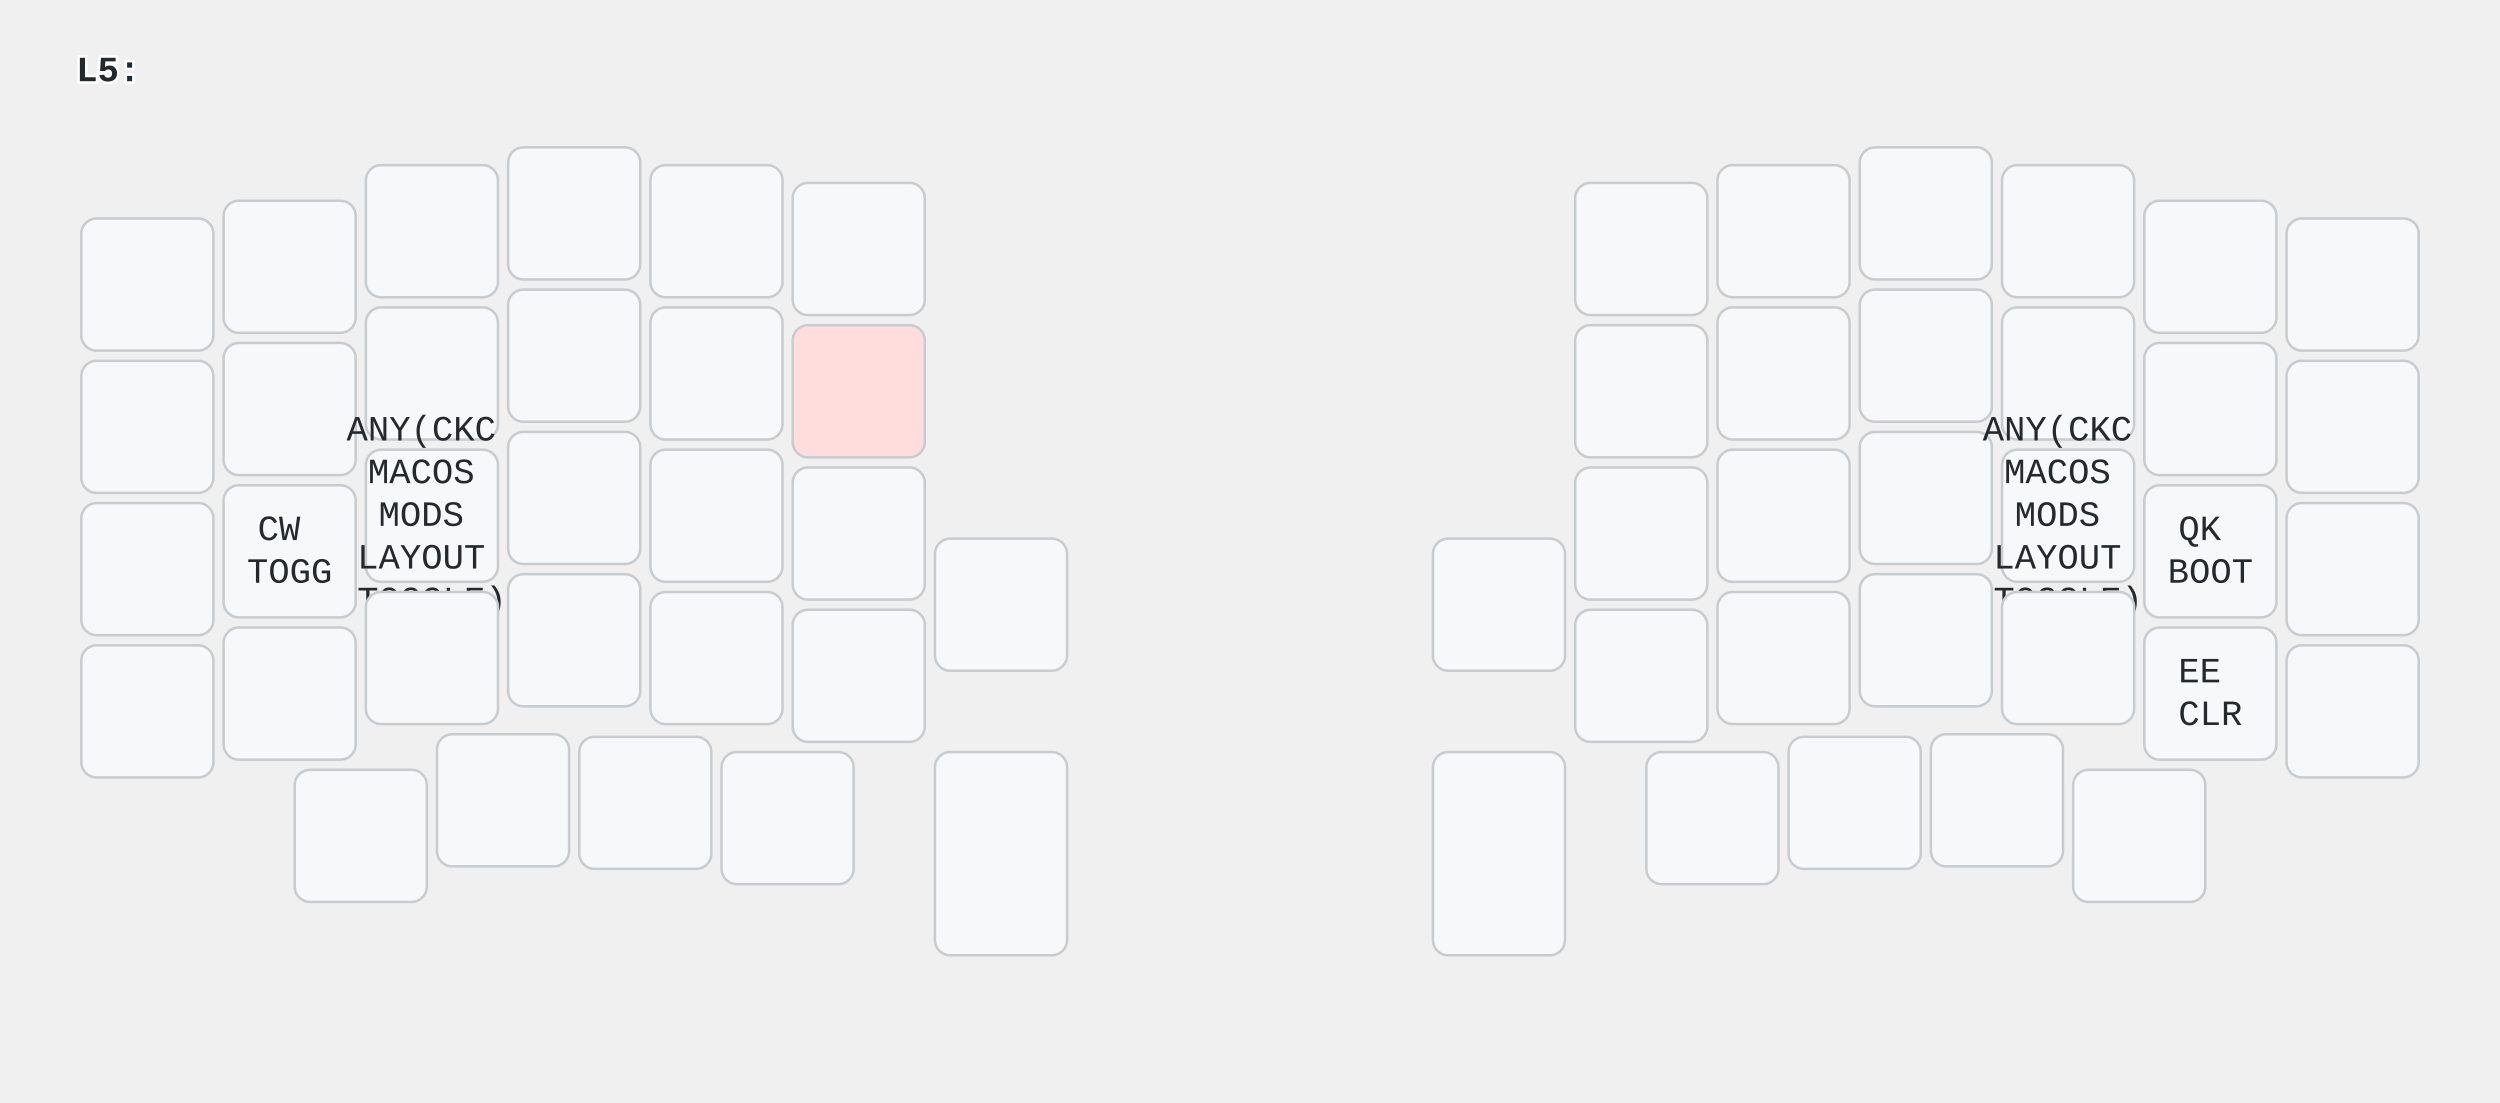
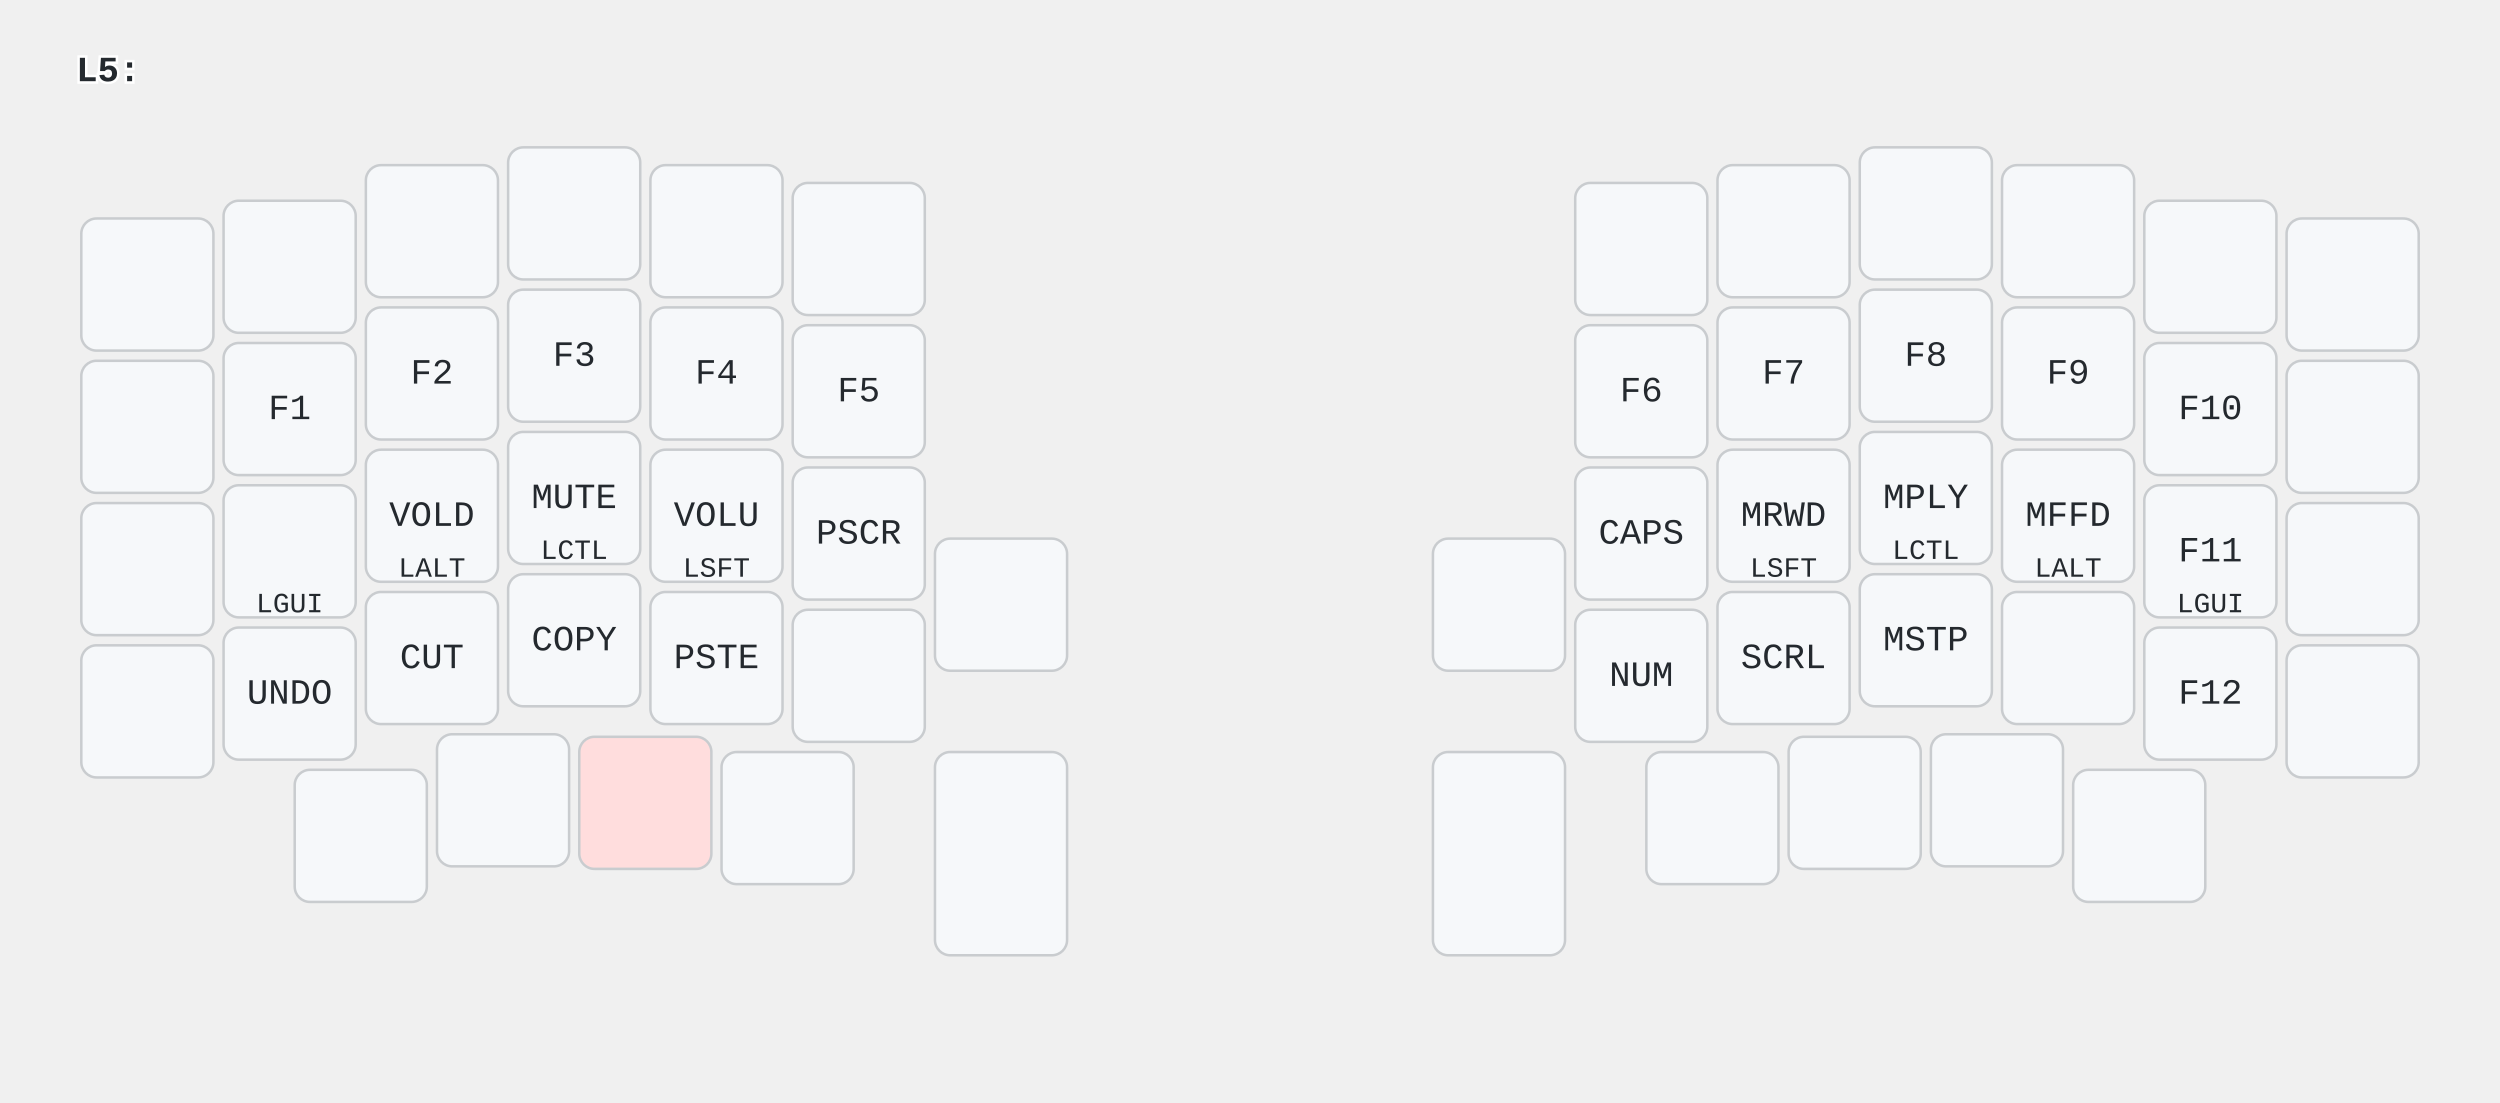
<svg xmlns="http://www.w3.org/2000/svg" width="984" height="434" viewBox="0 0 984 434" class="keymap">
  <style>/* inherit to force styles through use tags */
svg path {
    fill: inherit;
}

/* font and background color specifications */
svg.keymap {
    font-family: SFMono-Regular,Consolas,Liberation Mono,Menlo,monospace;
    font-size: 14px;
    font-kerning: normal;
    text-rendering: optimizeLegibility;
    fill: #24292e;
}

/* default key styling */
rect.key {
    fill: #f6f8fa;
    stroke: #c9cccf;
    stroke-width: 1;
}

/* default key side styling, only used is draw_key_sides is set */
rect.side {
    filter: brightness(90%);
}

/* color accent for combo boxes */
rect.combo, rect.combo-separate {
    fill: #cdf;
}

/* color accent for held keys */
rect.held, rect.combo.held {
    fill: #fdd;
}

/* color accent for ghost (optional) keys */
rect.ghost, rect.combo.ghost {
    stroke-dasharray: 4, 4;
    stroke-width: 2;
}

text {
    text-anchor: middle;
    dominant-baseline: middle;
}

/* styling for layer labels */
text.label {
    font-weight: bold;
    text-anchor: start;
    stroke: white;
    stroke-width: 2;
    paint-order: stroke;
}

/* styling for combo tap, and key hold/shifted label text */
text.combo, text.hold, text.shifted {
    font-size: 11px;
}

text.hold {
    text-anchor: middle;
    dominant-baseline: auto;
}

text.shifted {
    text-anchor: middle;
    dominant-baseline: hanging;
}

/* styling for hold/shifted label text in combo box */
text.combo.hold, text.combo.shifted {
    font-size: 8px;
}

/* lighter symbol for transparent keys */
text.trans {
    fill: #7b7e81;
}

/* styling for combo dendrons */
path.combo {
    stroke-width: 1;
    stroke: gray;
    fill: none;
}

/* Start Tabler Icons Cleanup */
/* cannot use height/width with glyphs */
.icon-tabler &gt; path {
    fill: inherit;
    stroke: inherit;
    stroke-width: 2;
}
/* hide tabler's default box */
.icon-tabler &gt; path[stroke="none"][fill="none"] {
    visibility: hidden;
}
/* End Tabler Icons Cleanup */
</style>
  <g transform="translate(30, 0)" class="layer-L5">
    <text x="0" y="28" class="label">L5:</text>
    <g transform="translate(0, 56)">
      <g transform="translate(28, 56)" class="key keypos-0">
        <rect rx="6" ry="6" x="-26" y="-26" width="52" height="52" class="key" />
      </g>
      <g transform="translate(84, 49)" class="key keypos-1">
        <rect rx="6" ry="6" x="-26" y="-26" width="52" height="52" class="key" />
      </g>
      <g transform="translate(140, 35)" class="key keypos-2">
        <rect rx="6" ry="6" x="-26" y="-26" width="52" height="52" class="key" />
      </g>
      <g transform="translate(196, 28)" class="key keypos-3">
        <rect rx="6" ry="6" x="-26" y="-26" width="52" height="52" class="key" />
      </g>
      <g transform="translate(252, 35)" class="key keypos-4">
        <rect rx="6" ry="6" x="-26" y="-26" width="52" height="52" class="key" />
      </g>
      <g transform="translate(308, 42)" class="key keypos-5">
        <rect rx="6" ry="6" x="-26" y="-26" width="52" height="52" class="key" />
      </g>
      <g transform="translate(616, 42)" class="key keypos-6">
        <rect rx="6" ry="6" x="-26" y="-26" width="52" height="52" class="key" />
      </g>
      <g transform="translate(672, 35)" class="key keypos-7">
        <rect rx="6" ry="6" x="-26" y="-26" width="52" height="52" class="key" />
      </g>
      <g transform="translate(728, 28)" class="key keypos-8">
        <rect rx="6" ry="6" x="-26" y="-26" width="52" height="52" class="key" />
      </g>
      <g transform="translate(784, 35)" class="key keypos-9">
        <rect rx="6" ry="6" x="-26" y="-26" width="52" height="52" class="key" />
      </g>
      <g transform="translate(840, 49)" class="key keypos-10">
        <rect rx="6" ry="6" x="-26" y="-26" width="52" height="52" class="key" />
      </g>
      <g transform="translate(896, 56)" class="key keypos-11">
        <rect rx="6" ry="6" x="-26" y="-26" width="52" height="52" class="key" />
      </g>
      <g transform="translate(28, 112)" class="key keypos-12">
        <rect rx="6" ry="6" x="-26" y="-26" width="52" height="52" class="key" />
      </g>
      <g transform="translate(84, 105)" class="key keypos-13">
        <rect rx="6" ry="6" x="-26" y="-26" width="52" height="52" class="key" />
+         <text x="0" y="0" class="key tap">F1</text>
      </g>
      <g transform="translate(140, 91)" class="key keypos-14">
        <rect rx="6" ry="6" x="-26" y="-26" width="52" height="52" class="key" />
+         <text x="0" y="0" class="key tap">F2</text>
      </g>
      <g transform="translate(196, 84)" class="key keypos-15">
        <rect rx="6" ry="6" x="-26" y="-26" width="52" height="52" class="key" />
+         <text x="0" y="0" class="key tap">F3</text>
      </g>
      <g transform="translate(252, 91)" class="key keypos-16">
        <rect rx="6" ry="6" x="-26" y="-26" width="52" height="52" class="key" />
-       </g>
-       <g transform="translate(308, 98)" class="key held keypos-17">
+         <text x="0" y="0" class="key tap">F4</text>
+       </g>
+       <g transform="translate(308, 98)" class="key keypos-17">
+         <rect rx="6" ry="6" x="-26" y="-26" width="52" height="52" class="key" />
+         <text x="0" y="0" class="key tap">F5</text>
+       </g>
+       <g transform="translate(616, 98)" class="key keypos-18">
+         <rect rx="6" ry="6" x="-26" y="-26" width="52" height="52" class="key" />
+         <text x="0" y="0" class="key tap">F6</text>
+       </g>
+       <g transform="translate(672, 91)" class="key keypos-19">
+         <rect rx="6" ry="6" x="-26" y="-26" width="52" height="52" class="key" />
+         <text x="0" y="0" class="key tap">F7</text>
+       </g>
+       <g transform="translate(728, 84)" class="key keypos-20">
+         <rect rx="6" ry="6" x="-26" y="-26" width="52" height="52" class="key" />
+         <text x="0" y="0" class="key tap">F8</text>
+       </g>
+       <g transform="translate(784, 91)" class="key keypos-21">
+         <rect rx="6" ry="6" x="-26" y="-26" width="52" height="52" class="key" />
+         <text x="0" y="0" class="key tap">F9</text>
+       </g>
+       <g transform="translate(840, 105)" class="key keypos-22">
+         <rect rx="6" ry="6" x="-26" y="-26" width="52" height="52" class="key" />
+         <text x="0" y="0" class="key tap">F10</text>
+       </g>
+       <g transform="translate(896, 112)" class="key keypos-23">
+         <rect rx="6" ry="6" x="-26" y="-26" width="52" height="52" class="key" />
+       </g>
+       <g transform="translate(28, 168)" class="key keypos-24">
+         <rect rx="6" ry="6" x="-26" y="-26" width="52" height="52" class="key" />
+       </g>
+       <g transform="translate(84, 161)" class="key keypos-25">
+         <rect rx="6" ry="6" x="-26" y="-26" width="52" height="52" class="key" />
+         <text x="0" y="24" class="key hold">LGUI</text>
+       </g>
+       <g transform="translate(140, 147)" class="key keypos-26">
+         <rect rx="6" ry="6" x="-26" y="-26" width="52" height="52" class="key" />
+         <text x="0" y="0" class="key tap">VOLD</text>
+         <text x="0" y="24" class="key hold">LALT</text>
+       </g>
+       <g transform="translate(196, 140)" class="key keypos-27">
+         <rect rx="6" ry="6" x="-26" y="-26" width="52" height="52" class="key" />
+         <text x="0" y="0" class="key tap">MUTE</text>
+         <text x="0" y="24" class="key hold">LCTL</text>
+       </g>
+       <g transform="translate(252, 147)" class="key keypos-28">
+         <rect rx="6" ry="6" x="-26" y="-26" width="52" height="52" class="key" />
+         <text x="0" y="0" class="key tap">VOLU</text>
+         <text x="0" y="24" class="key hold">LSFT</text>
+       </g>
+       <g transform="translate(308, 154)" class="key keypos-29">
+         <rect rx="6" ry="6" x="-26" y="-26" width="52" height="52" class="key" />
+         <text x="0" y="0" class="key tap">PSCR</text>
+       </g>
+       <g transform="translate(616, 154)" class="key keypos-30">
+         <rect rx="6" ry="6" x="-26" y="-26" width="52" height="52" class="key" />
+         <text x="0" y="0" class="key tap">CAPS</text>
+       </g>
+       <g transform="translate(672, 147)" class="key keypos-31">
+         <rect rx="6" ry="6" x="-26" y="-26" width="52" height="52" class="key" />
+         <text x="0" y="0" class="key tap">MRWD</text>
+         <text x="0" y="24" class="key hold">LSFT</text>
+       </g>
+       <g transform="translate(728, 140)" class="key keypos-32">
+         <rect rx="6" ry="6" x="-26" y="-26" width="52" height="52" class="key" />
+         <text x="0" y="0" class="key tap">MPLY</text>
+         <text x="0" y="24" class="key hold">LCTL</text>
+       </g>
+       <g transform="translate(784, 147)" class="key keypos-33">
+         <rect rx="6" ry="6" x="-26" y="-26" width="52" height="52" class="key" />
+         <text x="0" y="0" class="key tap">MFFD</text>
+         <text x="0" y="24" class="key hold">LALT</text>
+       </g>
+       <g transform="translate(840, 161)" class="key keypos-34">
+         <rect rx="6" ry="6" x="-26" y="-26" width="52" height="52" class="key" />
+         <text x="0" y="0" class="key tap">F11</text>
+         <text x="0" y="24" class="key hold">LGUI</text>
+       </g>
+       <g transform="translate(896, 168)" class="key keypos-35">
+         <rect rx="6" ry="6" x="-26" y="-26" width="52" height="52" class="key" />
+       </g>
+       <g transform="translate(28, 224)" class="key keypos-36">
+         <rect rx="6" ry="6" x="-26" y="-26" width="52" height="52" class="key" />
+       </g>
+       <g transform="translate(84, 217)" class="key keypos-37">
+         <rect rx="6" ry="6" x="-26" y="-26" width="52" height="52" class="key" />
+         <text x="0" y="0" class="key tap">UNDO</text>
+       </g>
+       <g transform="translate(140, 203)" class="key keypos-38">
+         <rect rx="6" ry="6" x="-26" y="-26" width="52" height="52" class="key" />
+         <text x="0" y="0" class="key tap">CUT</text>
+       </g>
+       <g transform="translate(196, 196)" class="key keypos-39">
+         <rect rx="6" ry="6" x="-26" y="-26" width="52" height="52" class="key" />
+         <text x="0" y="0" class="key tap">COPY</text>
+       </g>
+       <g transform="translate(252, 203)" class="key keypos-40">
+         <rect rx="6" ry="6" x="-26" y="-26" width="52" height="52" class="key" />
+         <text x="0" y="0" class="key tap">PSTE</text>
+       </g>
+       <g transform="translate(308, 210)" class="key keypos-41">
+         <rect rx="6" ry="6" x="-26" y="-26" width="52" height="52" class="key" />
+       </g>
+       <g transform="translate(364, 182)" class="key keypos-42">
+         <rect rx="6" ry="6" x="-26" y="-26" width="52" height="52" class="key" />
+       </g>
+       <g transform="translate(560, 182)" class="key keypos-43">
+         <rect rx="6" ry="6" x="-26" y="-26" width="52" height="52" class="key" />
+       </g>
+       <g transform="translate(616, 210)" class="key keypos-44">
+         <rect rx="6" ry="6" x="-26" y="-26" width="52" height="52" class="key" />
+         <text x="0" y="0" class="key tap">NUM</text>
+       </g>
+       <g transform="translate(672, 203)" class="key keypos-45">
+         <rect rx="6" ry="6" x="-26" y="-26" width="52" height="52" class="key" />
+         <text x="0" y="0" class="key tap">SCRL</text>
+       </g>
+       <g transform="translate(728, 196)" class="key keypos-46">
+         <rect rx="6" ry="6" x="-26" y="-26" width="52" height="52" class="key" />
+         <text x="0" y="0" class="key tap">MSTP</text>
+       </g>
+       <g transform="translate(784, 203)" class="key keypos-47">
+         <rect rx="6" ry="6" x="-26" y="-26" width="52" height="52" class="key" />
+       </g>
+       <g transform="translate(840, 217)" class="key keypos-48">
+         <rect rx="6" ry="6" x="-26" y="-26" width="52" height="52" class="key" />
+         <text x="0" y="0" class="key tap">F12</text>
+       </g>
+       <g transform="translate(896, 224)" class="key keypos-49">
+         <rect rx="6" ry="6" x="-26" y="-26" width="52" height="52" class="key" />
+       </g>
+       <g transform="translate(112, 273)" class="key keypos-50">
+         <rect rx="6" ry="6" x="-26" y="-26" width="52" height="52" class="key" />
+       </g>
+       <g transform="translate(168, 259)" class="key keypos-51">
+         <rect rx="6" ry="6" x="-26" y="-26" width="52" height="52" class="key" />
+       </g>
+       <g transform="translate(224, 260)" class="key held keypos-52">
        <rect rx="6" ry="6" x="-26" y="-26" width="52" height="52" class="key held" />
-       </g>
-       <g transform="translate(616, 98)" class="key keypos-18">
-         <rect rx="6" ry="6" x="-26" y="-26" width="52" height="52" class="key" />
-       </g>
-       <g transform="translate(672, 91)" class="key keypos-19">
-         <rect rx="6" ry="6" x="-26" y="-26" width="52" height="52" class="key" />
-       </g>
-       <g transform="translate(728, 84)" class="key keypos-20">
-         <rect rx="6" ry="6" x="-26" y="-26" width="52" height="52" class="key" />
-       </g>
-       <g transform="translate(784, 91)" class="key keypos-21">
-         <rect rx="6" ry="6" x="-26" y="-26" width="52" height="52" class="key" />
-       </g>
-       <g transform="translate(840, 105)" class="key keypos-22">
-         <rect rx="6" ry="6" x="-26" y="-26" width="52" height="52" class="key" />
-       </g>
-       <g transform="translate(896, 112)" class="key keypos-23">
-         <rect rx="6" ry="6" x="-26" y="-26" width="52" height="52" class="key" />
-       </g>
-       <g transform="translate(28, 168)" class="key keypos-24">
-         <rect rx="6" ry="6" x="-26" y="-26" width="52" height="52" class="key" />
-       </g>
-       <g transform="translate(84, 161)" class="key keypos-25">
-         <rect rx="6" ry="6" x="-26" y="-26" width="52" height="52" class="key" />
-         <text x="0" y="0" class="key tap">
-           <tspan x="0" dy="-0.6em">CW</tspan>
-           <tspan x="0" dy="1.2em">TOGG</tspan>
-         </text>
-       </g>
-       <g transform="translate(140, 147)" class="key keypos-26">
-         <rect rx="6" ry="6" x="-26" y="-26" width="52" height="52" class="key" />
-         <text x="0" y="0" class="key tap">
-           <tspan x="0" dy="-2.4em">ANY(CKC</tspan>
-           <tspan x="0" dy="1.2em">MACOS</tspan>
-           <tspan x="0" dy="1.2em">MODS</tspan>
-           <tspan x="0" dy="1.2em">LAYOUT</tspan>
-           <tspan x="0" dy="1.2em">TOGGLE)</tspan>
-         </text>
-       </g>
-       <g transform="translate(196, 140)" class="key keypos-27">
-         <rect rx="6" ry="6" x="-26" y="-26" width="52" height="52" class="key" />
-       </g>
-       <g transform="translate(252, 147)" class="key keypos-28">
-         <rect rx="6" ry="6" x="-26" y="-26" width="52" height="52" class="key" />
-       </g>
-       <g transform="translate(308, 154)" class="key keypos-29">
-         <rect rx="6" ry="6" x="-26" y="-26" width="52" height="52" class="key" />
-       </g>
-       <g transform="translate(616, 154)" class="key keypos-30">
-         <rect rx="6" ry="6" x="-26" y="-26" width="52" height="52" class="key" />
-       </g>
-       <g transform="translate(672, 147)" class="key keypos-31">
-         <rect rx="6" ry="6" x="-26" y="-26" width="52" height="52" class="key" />
-       </g>
-       <g transform="translate(728, 140)" class="key keypos-32">
-         <rect rx="6" ry="6" x="-26" y="-26" width="52" height="52" class="key" />
-       </g>
-       <g transform="translate(784, 147)" class="key keypos-33">
-         <rect rx="6" ry="6" x="-26" y="-26" width="52" height="52" class="key" />
-         <text x="0" y="0" class="key tap">
-           <tspan x="0" dy="-2.4em">ANY(CKC</tspan>
-           <tspan x="0" dy="1.2em">MACOS</tspan>
-           <tspan x="0" dy="1.2em">MODS</tspan>
-           <tspan x="0" dy="1.2em">LAYOUT</tspan>
-           <tspan x="0" dy="1.2em">TOGGLE)</tspan>
-         </text>
-       </g>
-       <g transform="translate(840, 161)" class="key keypos-34">
-         <rect rx="6" ry="6" x="-26" y="-26" width="52" height="52" class="key" />
-         <text x="0" y="0" class="key tap">
-           <tspan x="0" dy="-0.6em">QK</tspan>
-           <tspan x="0" dy="1.2em">BOOT</tspan>
-         </text>
-       </g>
-       <g transform="translate(896, 168)" class="key keypos-35">
-         <rect rx="6" ry="6" x="-26" y="-26" width="52" height="52" class="key" />
-       </g>
-       <g transform="translate(28, 224)" class="key keypos-36">
-         <rect rx="6" ry="6" x="-26" y="-26" width="52" height="52" class="key" />
-       </g>
-       <g transform="translate(84, 217)" class="key keypos-37">
-         <rect rx="6" ry="6" x="-26" y="-26" width="52" height="52" class="key" />
-       </g>
-       <g transform="translate(140, 203)" class="key keypos-38">
-         <rect rx="6" ry="6" x="-26" y="-26" width="52" height="52" class="key" />
-       </g>
-       <g transform="translate(196, 196)" class="key keypos-39">
-         <rect rx="6" ry="6" x="-26" y="-26" width="52" height="52" class="key" />
-       </g>
-       <g transform="translate(252, 203)" class="key keypos-40">
-         <rect rx="6" ry="6" x="-26" y="-26" width="52" height="52" class="key" />
-       </g>
-       <g transform="translate(308, 210)" class="key keypos-41">
-         <rect rx="6" ry="6" x="-26" y="-26" width="52" height="52" class="key" />
-       </g>
-       <g transform="translate(364, 182)" class="key keypos-42">
-         <rect rx="6" ry="6" x="-26" y="-26" width="52" height="52" class="key" />
-       </g>
-       <g transform="translate(560, 182)" class="key keypos-43">
-         <rect rx="6" ry="6" x="-26" y="-26" width="52" height="52" class="key" />
-       </g>
-       <g transform="translate(616, 210)" class="key keypos-44">
-         <rect rx="6" ry="6" x="-26" y="-26" width="52" height="52" class="key" />
-       </g>
-       <g transform="translate(672, 203)" class="key keypos-45">
-         <rect rx="6" ry="6" x="-26" y="-26" width="52" height="52" class="key" />
-       </g>
-       <g transform="translate(728, 196)" class="key keypos-46">
-         <rect rx="6" ry="6" x="-26" y="-26" width="52" height="52" class="key" />
-       </g>
-       <g transform="translate(784, 203)" class="key keypos-47">
-         <rect rx="6" ry="6" x="-26" y="-26" width="52" height="52" class="key" />
-       </g>
-       <g transform="translate(840, 217)" class="key keypos-48">
-         <rect rx="6" ry="6" x="-26" y="-26" width="52" height="52" class="key" />
-         <text x="0" y="0" class="key tap">
-           <tspan x="0" dy="-0.6em">EE</tspan>
-           <tspan x="0" dy="1.2em">CLR</tspan>
-         </text>
-       </g>
-       <g transform="translate(896, 224)" class="key keypos-49">
-         <rect rx="6" ry="6" x="-26" y="-26" width="52" height="52" class="key" />
-       </g>
-       <g transform="translate(112, 273)" class="key keypos-50">
-         <rect rx="6" ry="6" x="-26" y="-26" width="52" height="52" class="key" />
-       </g>
-       <g transform="translate(168, 259)" class="key keypos-51">
-         <rect rx="6" ry="6" x="-26" y="-26" width="52" height="52" class="key" />
-       </g>
-       <g transform="translate(224, 260)" class="key keypos-52">
-         <rect rx="6" ry="6" x="-26" y="-26" width="52" height="52" class="key" />
      </g>
      <g transform="translate(280, 266)" class="key keypos-53">
        <rect rx="6" ry="6" x="-26" y="-26" width="52" height="52" class="key" />
      </g>
      <g transform="translate(364, 280)" class="key keypos-54">
        <rect rx="6" ry="6" x="-26" y="-40" width="52" height="80" class="key" />
      </g>
      <g transform="translate(560, 280)" class="key keypos-55">
        <rect rx="6" ry="6" x="-26" y="-40" width="52" height="80" class="key" />
      </g>
      <g transform="translate(644, 266)" class="key keypos-56">
        <rect rx="6" ry="6" x="-26" y="-26" width="52" height="52" class="key" />
      </g>
      <g transform="translate(700, 260)" class="key keypos-57">
        <rect rx="6" ry="6" x="-26" y="-26" width="52" height="52" class="key" />
      </g>
      <g transform="translate(756, 259)" class="key keypos-58">
        <rect rx="6" ry="6" x="-26" y="-26" width="52" height="52" class="key" />
      </g>
      <g transform="translate(812, 273)" class="key keypos-59">
        <rect rx="6" ry="6" x="-26" y="-26" width="52" height="52" class="key" />
      </g>
    </g>
  </g>
</svg>
